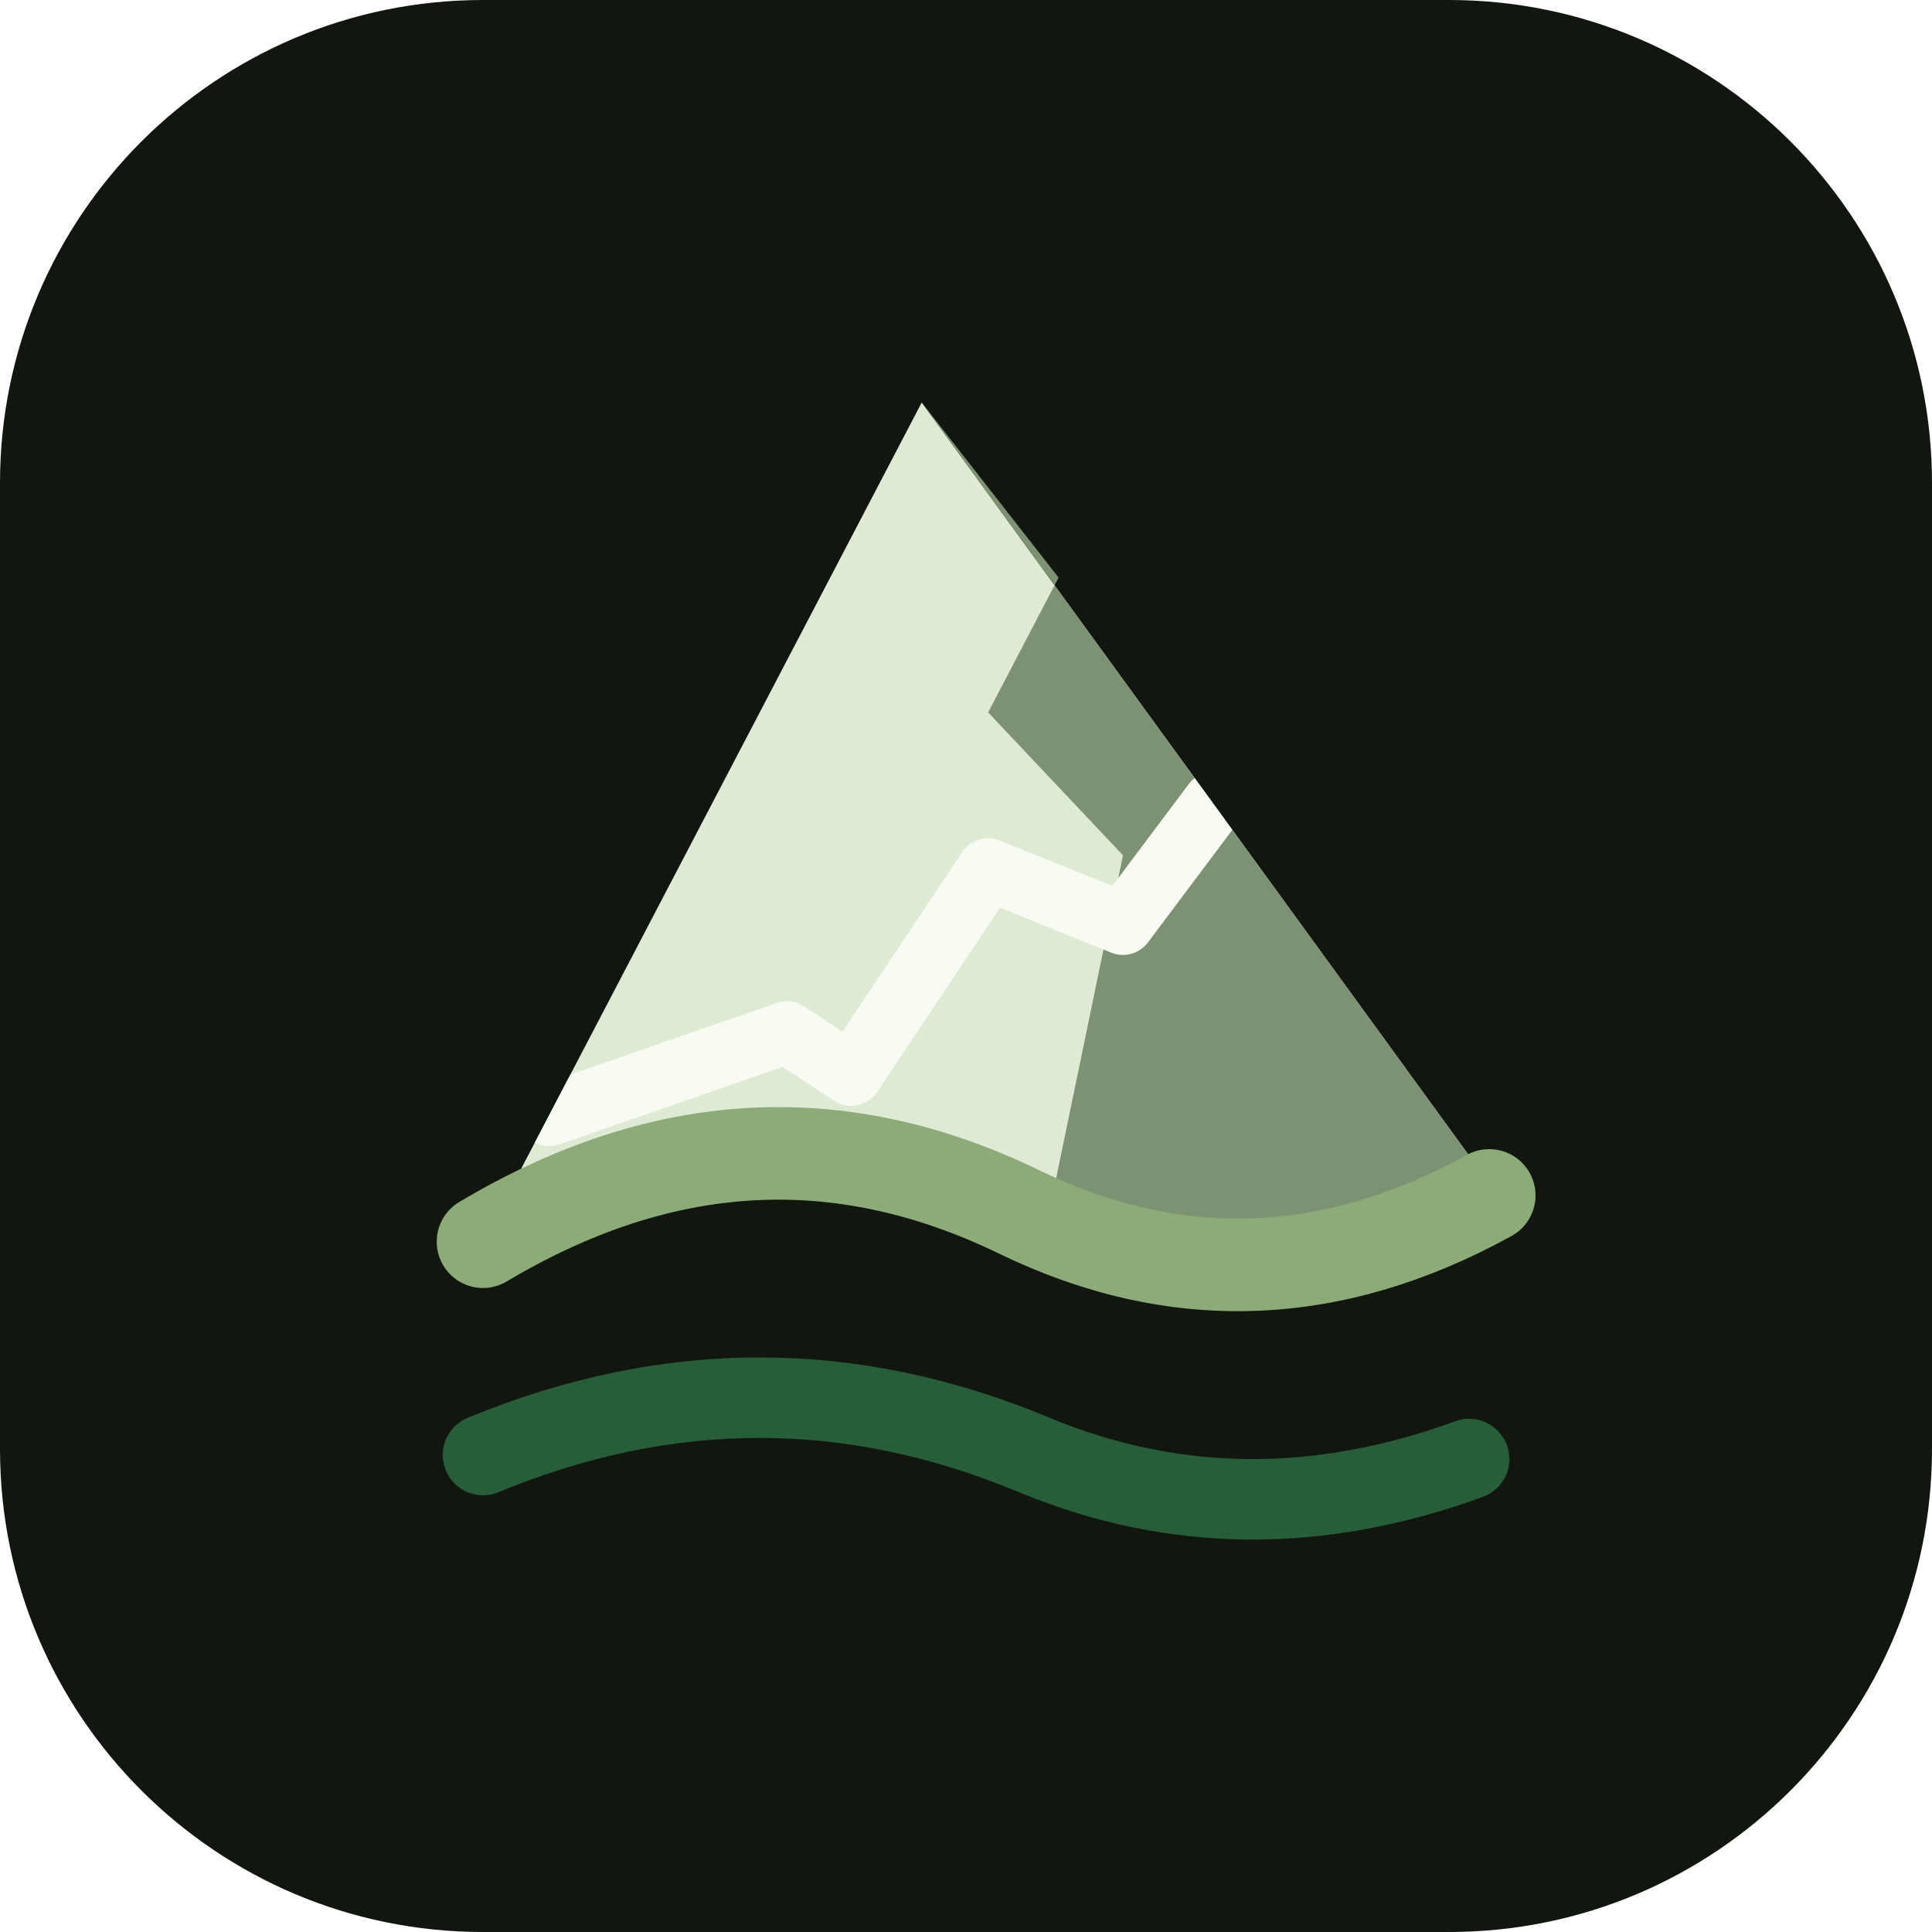
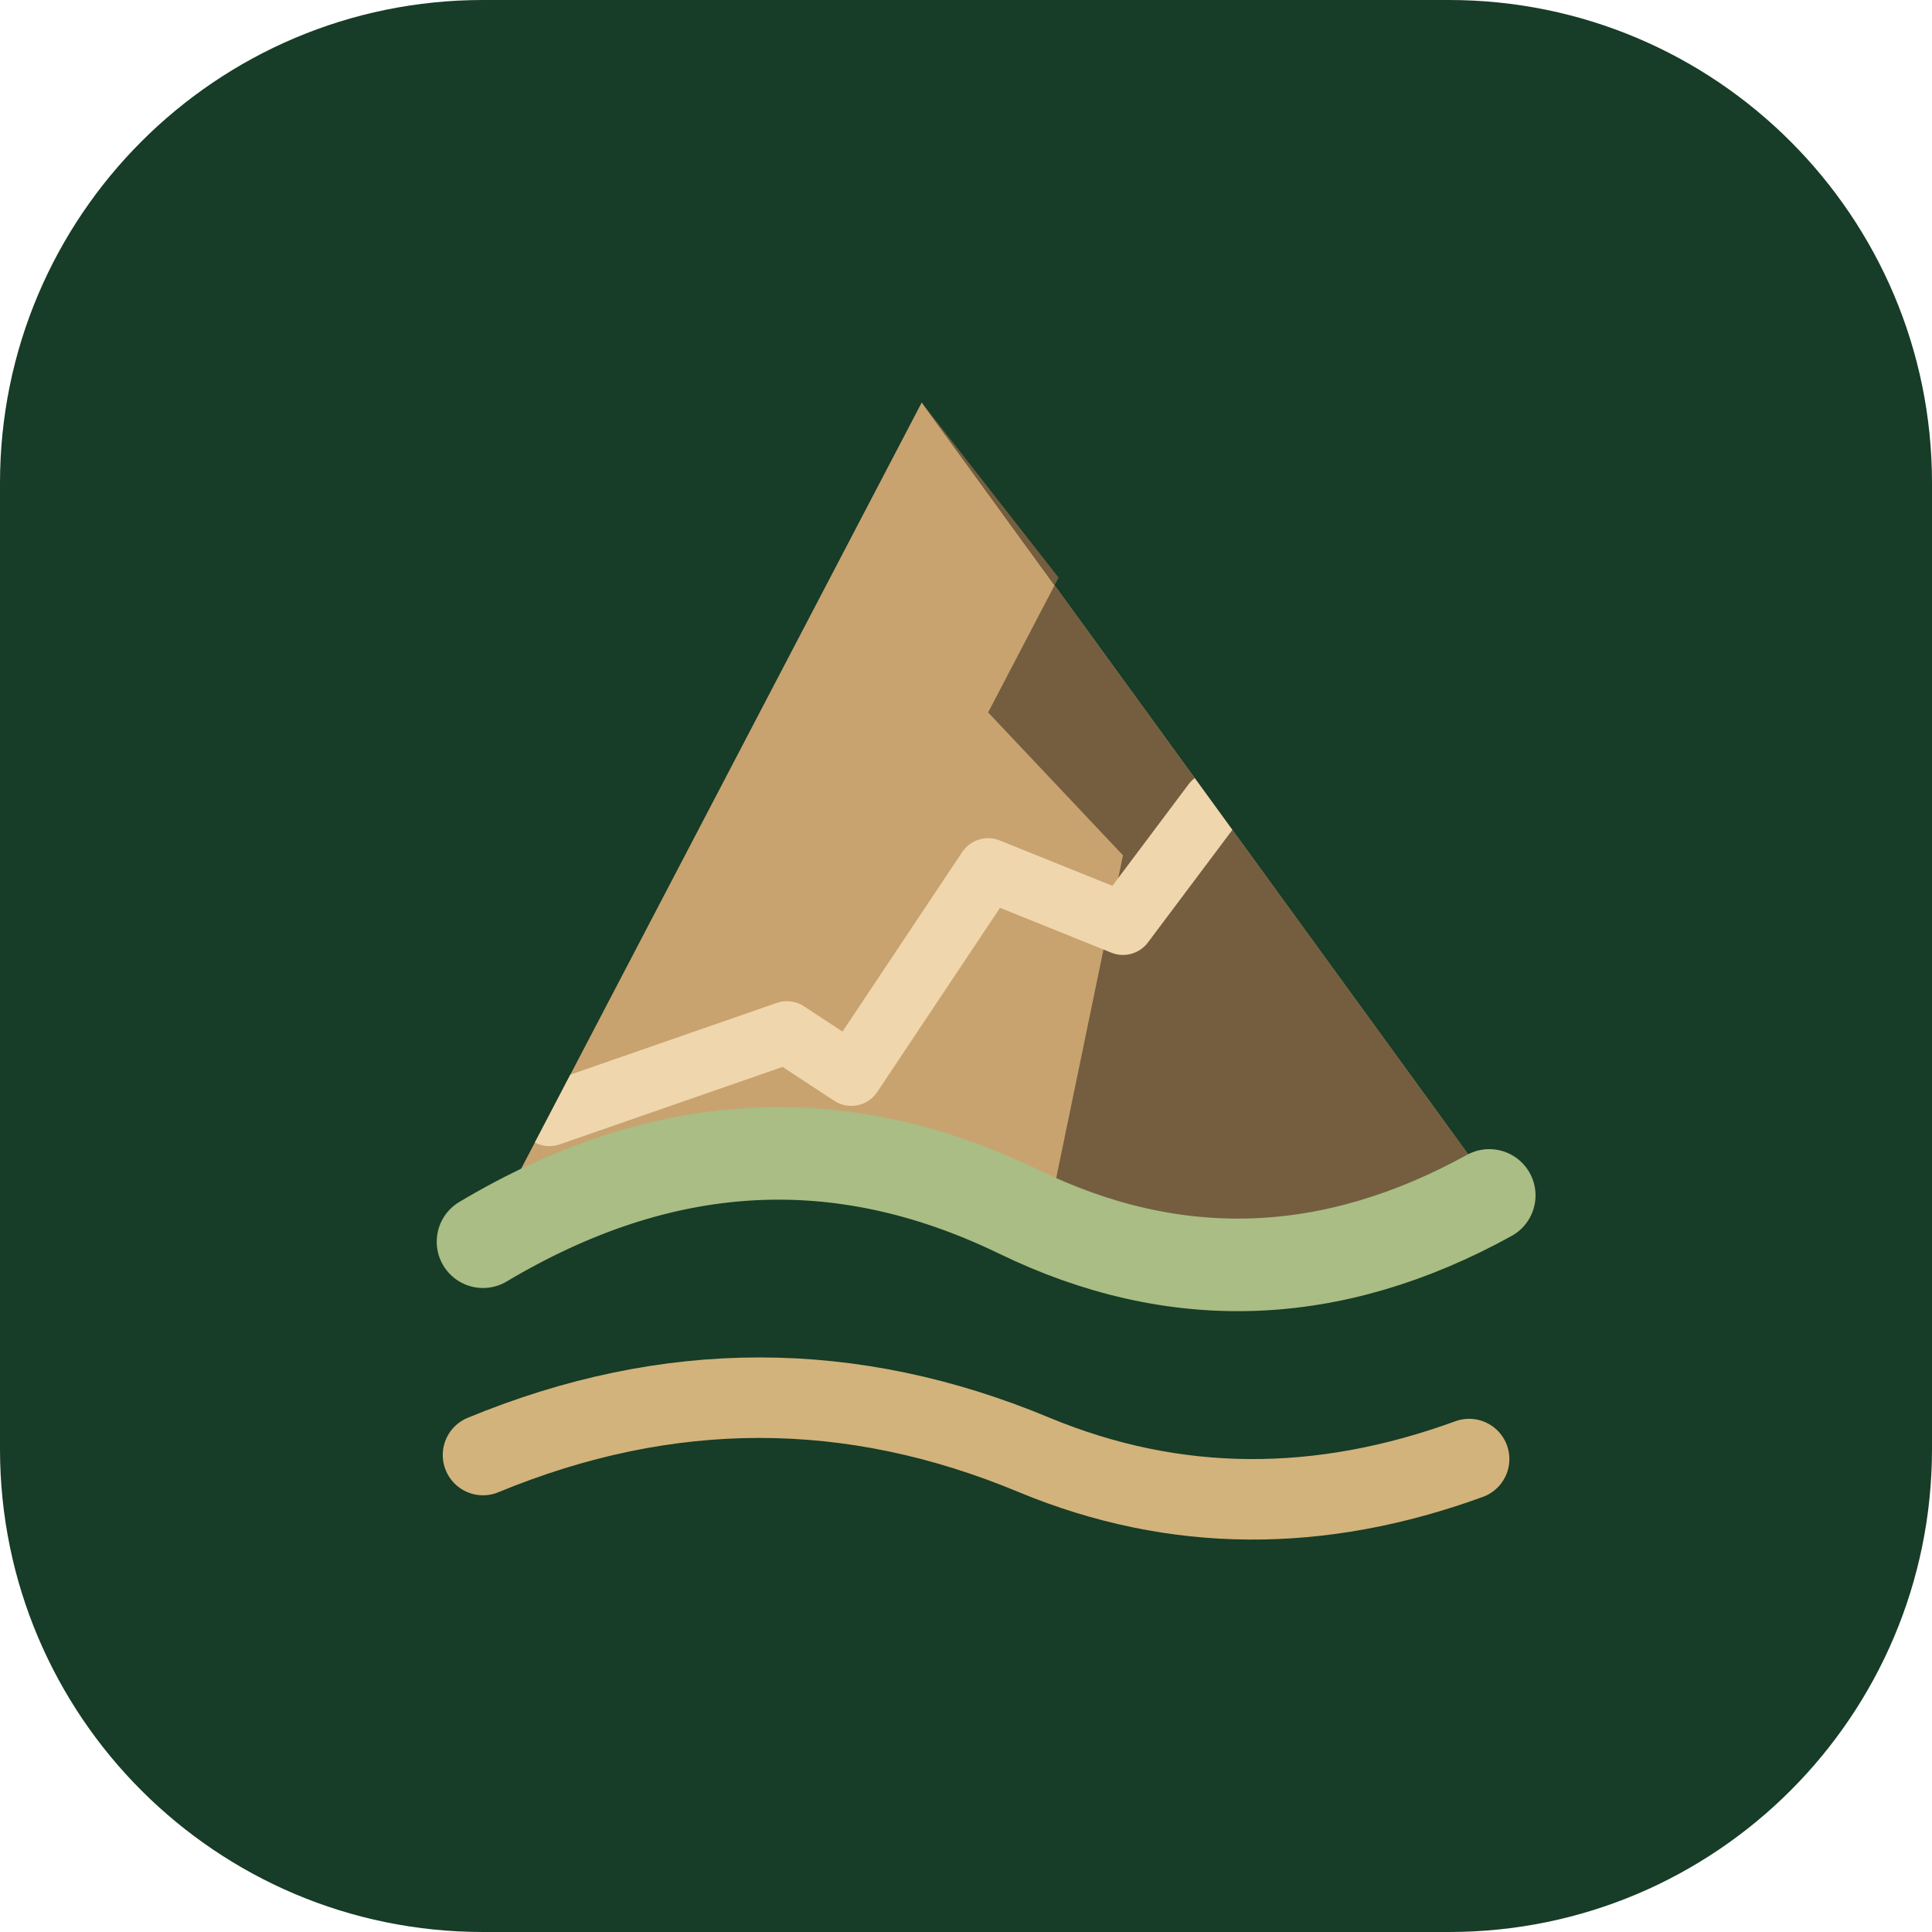
<svg xmlns="http://www.w3.org/2000/svg" width="96" height="96" viewBox="0 0 96 96" fill="none" role="img" aria-label="Gibraltar mark">
-   <rect width="96" height="96" rx="24" fill="#11170F" />
-   <path d="M24 61.7L45.8 20L74 58.8C66.2 62.8 58.4 62.9 50.6 59.1C42.4 55.1 33.8 56 24 61.7Z" fill="#DFEAD5" />
-   <path d="M45.8 20L74 58.8C66.8 62.5 59.5 62.7 52.2 59.9L55.8 42.5L49.1 35.4L52.6 28.7L45.8 20Z" fill="#7D9273" />
-   <path d="M27.3 55.4L39.1 51.3L42.3 53.4L49.1 43.2L55.8 45.9L60.3 39.9" stroke="#F7FBF1" stroke-width="3.1" stroke-linecap="round" stroke-linejoin="round" clip-path="url(#mountainClip)" />
-   <path d="M24 61.7C32.9 56.4 41.7 55.9 50.6 60.2C58.4 64 66.2 63.7 74 59.4" stroke="#8DAA79" stroke-width="4.6" stroke-linecap="round" />
-   <path d="M24 72.3C33.2 68.5 42.3 68.5 51.4 72.3C58.4 75.2 65.6 75.2 73 72.5" stroke="#275D38" stroke-width="4" stroke-linecap="round" />
+   <rect width="96" height="96" rx="24" fill="#173C27" />
+   <path d="M24 61.7L45.8 20L74 58.8C66.2 62.8 58.4 62.9 50.6 59.1C42.4 55.1 33.8 56 24 61.7Z" fill="#C8A36F" />
+   <path d="M45.8 20L74 58.8C66.8 62.5 59.5 62.7 52.2 59.9L55.8 42.5L49.1 35.4L52.6 28.7L45.8 20Z" fill="#745E3F" />
+   <path d="M27.3 55.4L39.1 51.3L42.3 53.4L49.1 43.2L55.8 45.9L60.3 39.9" stroke="#F0D6AD" stroke-width="3.1" stroke-linecap="round" stroke-linejoin="round" clip-path="url(#mountainClip)" />
+   <path d="M24 61.7C32.9 56.4 41.7 55.9 50.6 60.2C58.4 64 66.2 63.7 74 59.4" stroke="#A9BD84" stroke-width="4.6" stroke-linecap="round" />
+   <path d="M24 72.3C33.2 68.5 42.3 68.5 51.4 72.3C58.4 75.2 65.6 75.2 73 72.5" stroke="#D2B37B" stroke-width="4" stroke-linecap="round" />
  <defs>
    <clipPath id="mountainClip">
      <path d="M24 61.7L45.8 20L74 58.8C66.2 62.8 58.4 62.9 50.6 59.1C42.4 55.1 33.8 56 24 61.7Z" />
    </clipPath>
  </defs>
</svg>
